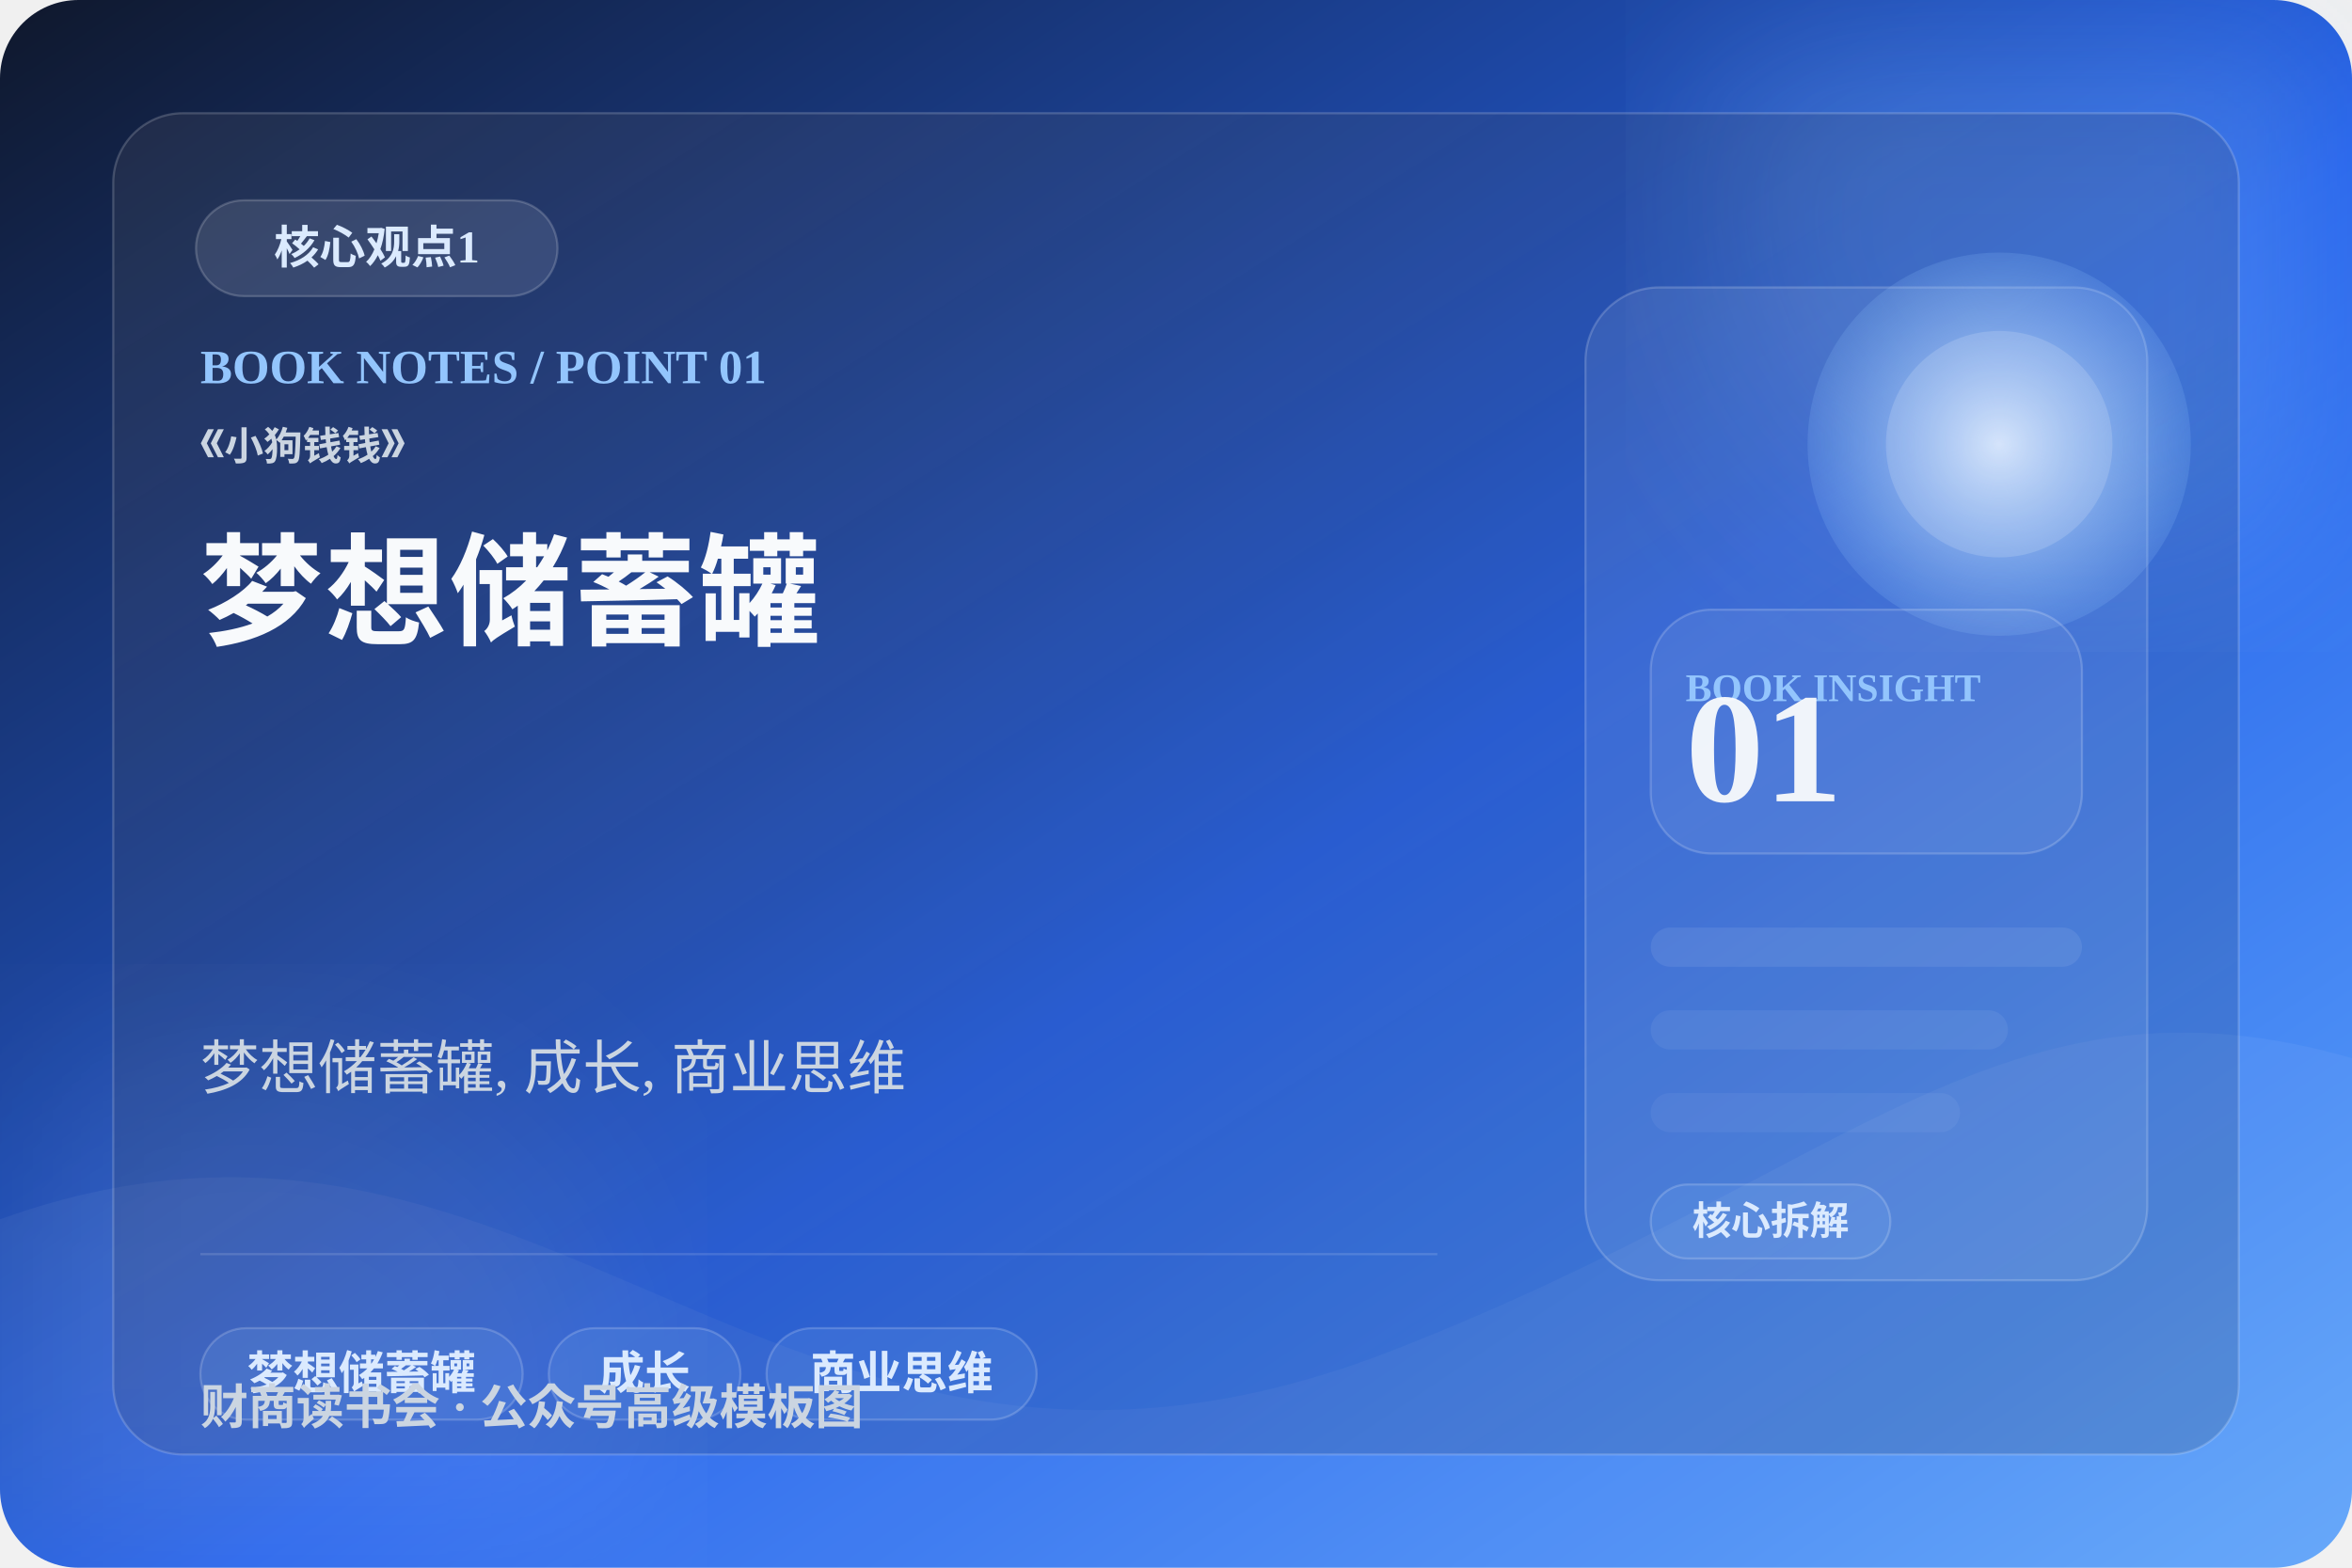
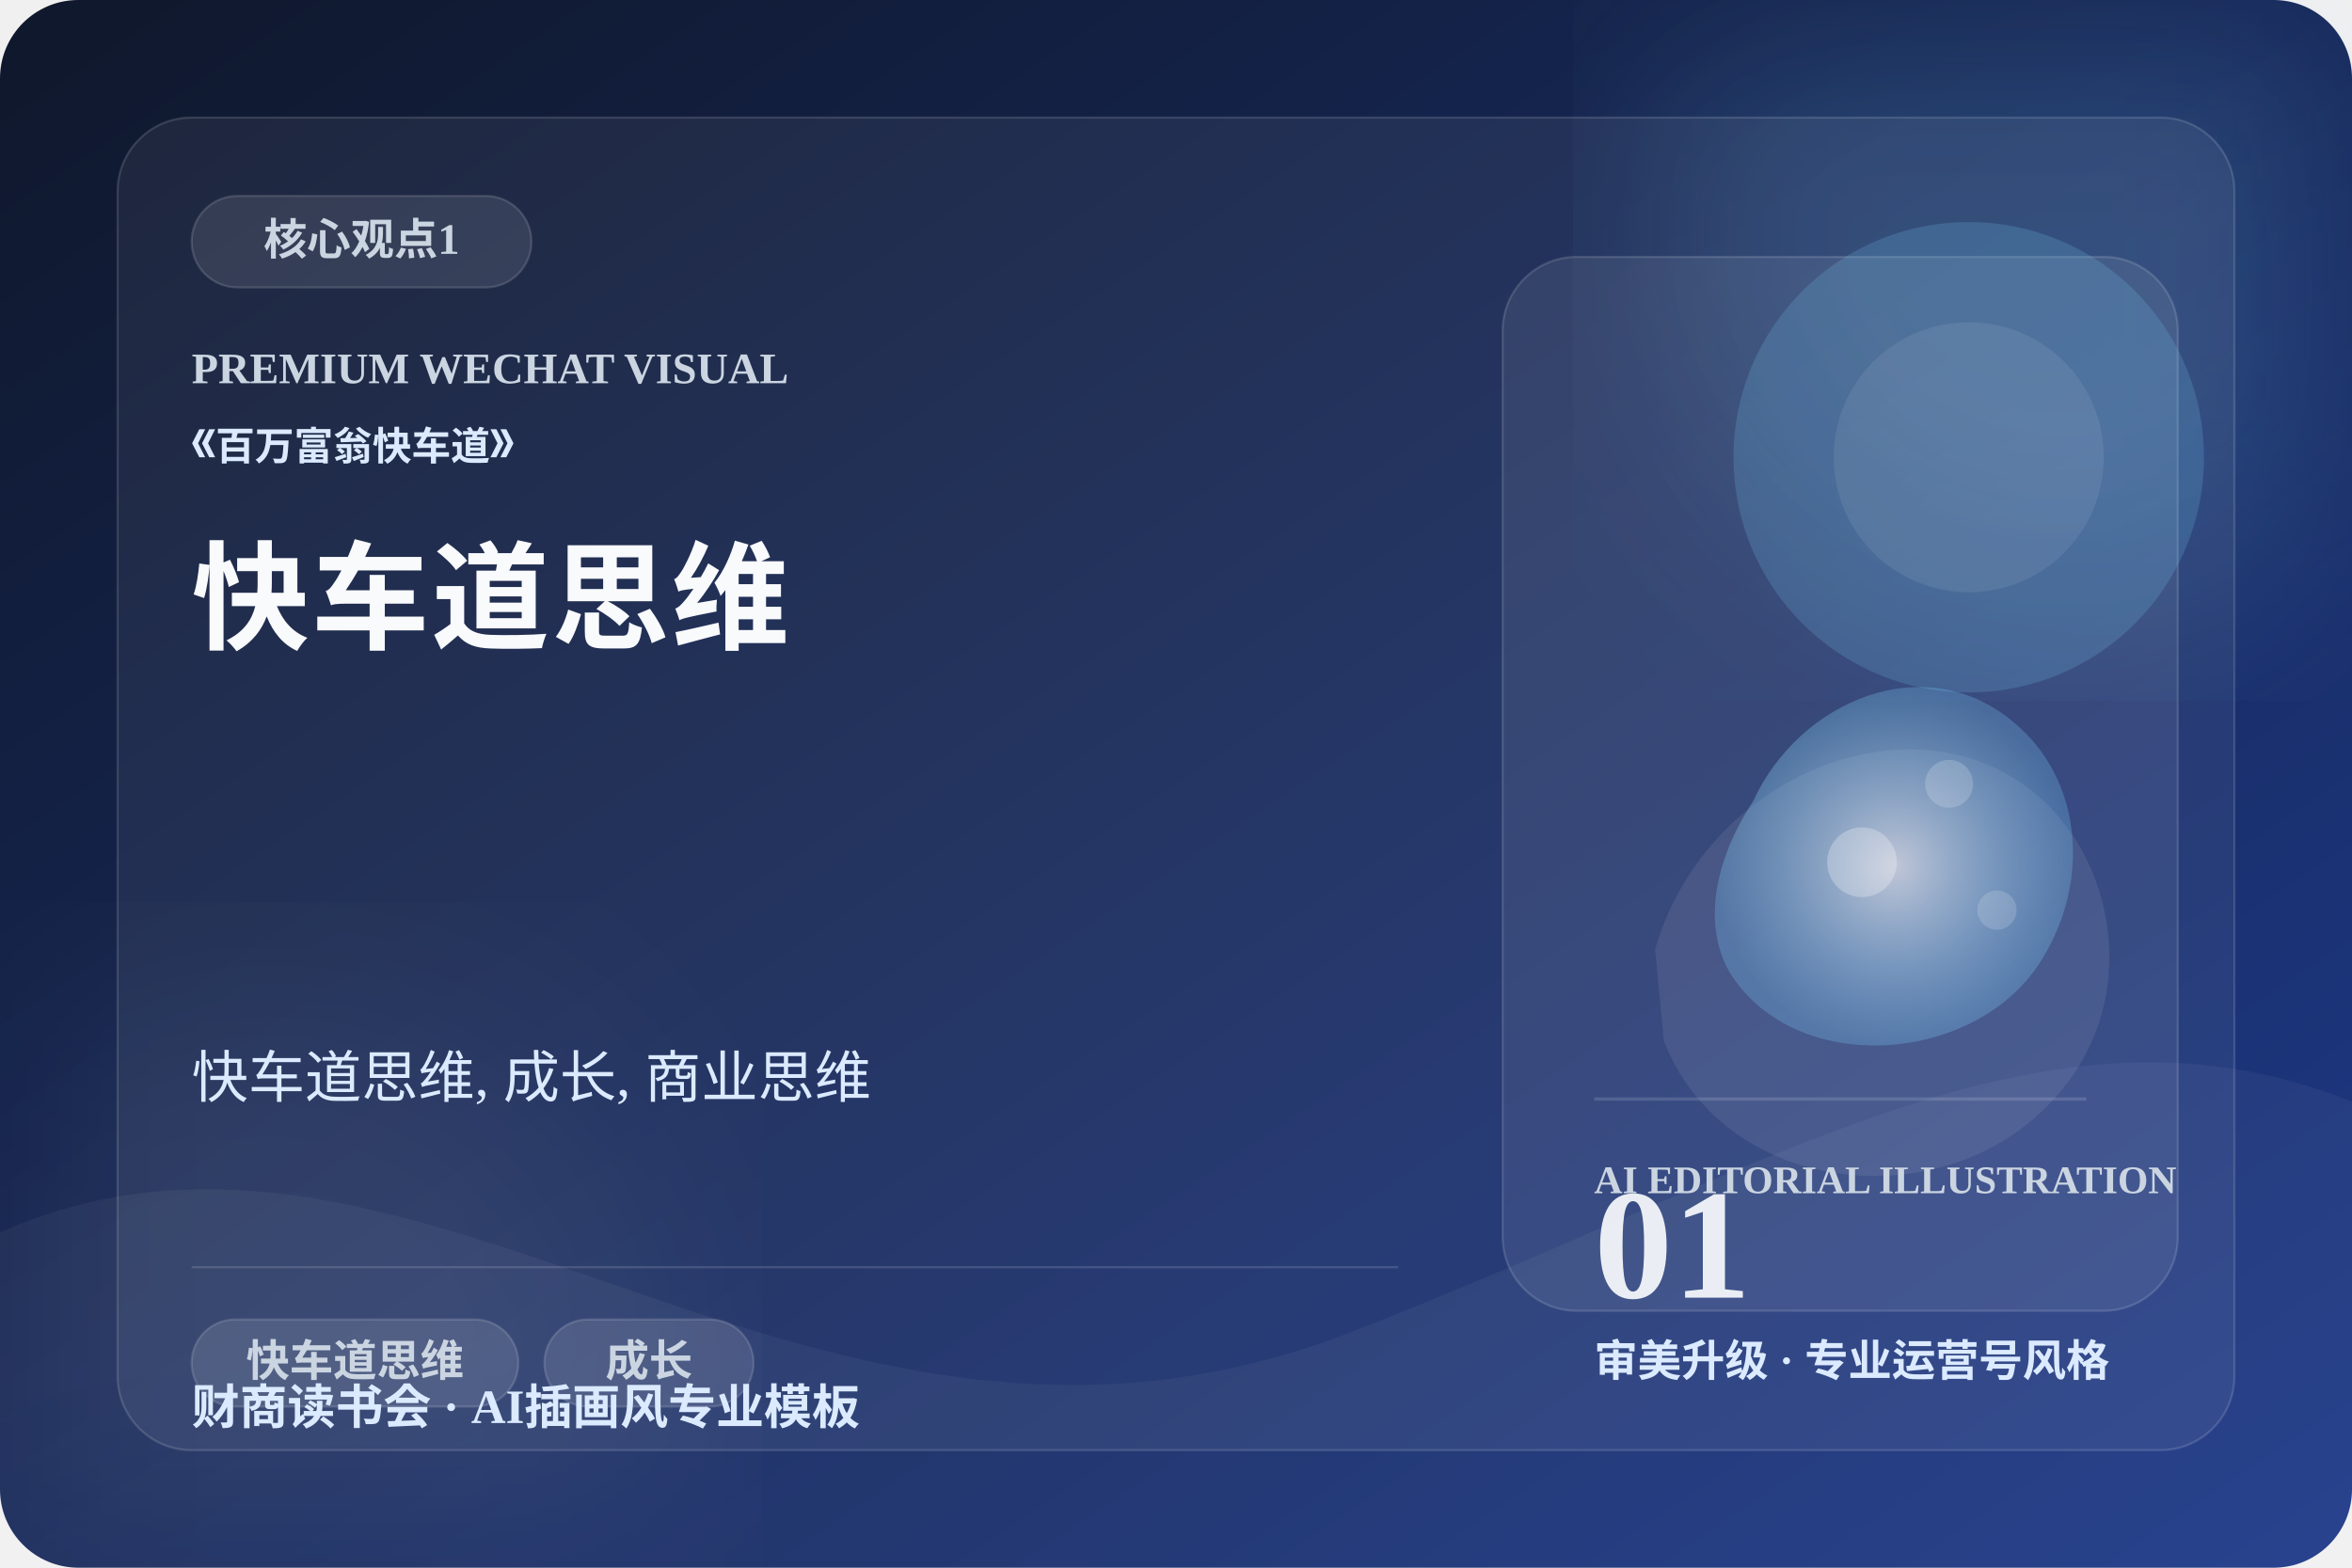
<svg xmlns="http://www.w3.org/2000/svg" width="1080" height="720" viewBox="0 0 1080 720">
  <defs>
    <linearGradient id="bg" x1="0" y1="0" x2="1" y2="1">
      <stop offset="0%" stop-color="#0f172a" />
-       <stop offset="55%" stop-color="#2563eb" />
-       <stop offset="100%" stop-color="#60a5fa" />
+       <stop offset="100%" stop-color="#1e3a8a" />
    </linearGradient>
-     <radialGradient id="orb" cx="50%" cy="50%" r="50%">
-       <stop offset="0%" stop-color="#dbeafe" stop-opacity="0.95" />
-       <stop offset="100%" stop-color="#93c5fd" stop-opacity="0.18" />
+     <radialGradient id="artGlow" cx="50%" cy="50%" r="50%">
+       <stop offset="0%" stop-color="#ffffff" stop-opacity="0.72" />
+       <stop offset="100%" stop-color="#7dd3fc" stop-opacity="0.28" />
    </radialGradient>
-     <linearGradient id="shine" x1="0" y1="0" x2="1" y2="1">
-       <stop offset="0%" stop-color="#ffffff" stop-opacity="0.22" />
-       <stop offset="100%" stop-color="#ffffff" stop-opacity="0.02" />
-     </linearGradient>
    <filter id="blur">
-       <feGaussianBlur stdDeviation="46" />
+       <feGaussianBlur stdDeviation="52" />
    </filter>
  </defs>
  <rect width="100%" height="100%" rx="36" fill="url(#bg)" />
-   <circle cx="958" cy="88" r="176" fill="#93c5fd" fill-opacity="0.24" filter="url(#blur)" />
-   <circle cx="116" cy="652" r="174" fill="#ffffff" fill-opacity="0.08" filter="url(#blur)" />
-   <path d="M0,560 C250,470 360,730 640,620 C850,538 920,440 1080,486 L1080,720 L0,720 Z" fill="rgba(255,255,255,0.05)" />
-   <rect x="52" y="52" width="976" height="616" rx="32" fill="rgba(10,14,25,0.14)" stroke="rgba(255,255,255,0.18)" />
-   <rect x="52" y="52" width="976" height="616" rx="32" fill="url(#shine)" opacity="0.32" />
-   <rect x="90" y="92" width="166" height="44" rx="22" fill="rgba(255,255,255,0.10)" stroke="rgba(255,255,255,0.18)" />
-   <text x="173" y="121" text-anchor="middle" font-size="21" font-weight="800" fill="#dbeafe">核心观点1</text>
-   <text x="92" y="176" font-size="22" font-weight="800" fill="#93c5fd">BOOK NOTES / POINT 01</text>
-   <text x="92" y="210" font-size="18" font-weight="700" fill="#cbd5e1">《小狗钱钱》</text>
-   <text x="92" y="292" font-size="56" font-weight="900" fill="#f8fafc" letter-spacing="1.2">梦想储蓄罐</text>
-   <text x="92" y="500" font-size="27" font-weight="500" fill="#cbd5e1">梦想储蓄罐, 成长, 商业思维</text>
-   <rect x="92" y="610" width="148" height="42" rx="21" fill="rgba(147,197,253,0.12)" stroke="rgba(255,255,255,0.18)" />
-   <text x="166.0" y="638" text-anchor="middle" font-size="21" font-weight="700" fill="#dbeafe">梦想储蓄罐</text>
-   <rect x="252" y="610" width="88" height="42" rx="21" fill="rgba(147,197,253,0.12)" stroke="rgba(255,255,255,0.18)" />
-   <text x="296.0" y="638" text-anchor="middle" font-size="21" font-weight="700" fill="#dbeafe">成长</text>
-   <rect x="352" y="610" width="124" height="42" rx="21" fill="rgba(147,197,253,0.12)" stroke="rgba(255,255,255,0.18)" />
-   <text x="414.0" y="638" text-anchor="middle" font-size="21" font-weight="700" fill="#dbeafe">商业思维</text>
-   <g transform="translate(728,132)">
-     <rect x="0" y="0" width="258" height="456" rx="34" fill="rgba(255,255,255,0.08)" stroke="rgba(255,255,255,0.18)" />
-     <circle cx="190" cy="72" r="88" fill="url(#orb)" fill-opacity="0.95" />
-     <circle cx="190" cy="72" r="52" fill="rgba(255,255,255,0.15)" />
-     <rect x="30" y="148" width="198" height="112" rx="28" fill="rgba(255,255,255,0.07)" stroke="rgba(255,255,255,0.18)" />
-     <text x="46" y="190" font-size="18" font-weight="700" fill="#93c5fd">BOOK INSIGHT</text>
-     <text x="46" y="236" font-size="72" font-weight="900" fill="#f8fafc" opacity="0.95">01</text>
-     <rect x="30" y="294" width="198" height="18" rx="9" fill="rgba(255,255,255,0.08)" />
-     <rect x="30" y="332" width="164" height="18" rx="9" fill="rgba(255,255,255,0.06)" />
-     <rect x="30" y="370" width="142" height="18" rx="9" fill="rgba(255,255,255,0.05)" />
-     <rect x="30" y="412" width="110" height="34" rx="17" fill="rgba(147,197,253,0.12)" stroke="rgba(255,255,255,0.18)" />
-     <text x="85" y="435" text-anchor="middle" font-size="18" font-weight="700" fill="#dbeafe">核心拆解</text>
+   <circle cx="948" cy="96" r="188" fill="#7dd3fc" fill-opacity="0.16" filter="url(#blur)" />
+   <circle cx="124" cy="640" r="188" fill="#ffffff" fill-opacity="0.06" filter="url(#blur)" />
+   <path d="M0 566 C194 480, 372 708, 620 612 C818 535, 940 450, 1080 506 L1080 720 L0 720 Z" fill="rgba(255,255,255,0.045)" />
+   <rect x="54" y="54" width="972" height="612" rx="34" fill="rgba(255,255,255,0.06)" stroke="rgba(255,255,255,0.14)" />
+   <rect x="88" y="90" width="156" height="42" rx="21" fill="rgba(255,255,255,0.10)" stroke="rgba(255,255,255,0.14)" />
+   <text x="166" y="117" text-anchor="middle" font-size="20" font-weight="800" fill="#cbd5e1">核心观点1</text>
+   <text x="88" y="176" font-size="20" font-weight="800" fill="#cbd5e1">PREMIUM WECHAT VISUAL</text>
+   <text x="88" y="210" font-size="18" font-weight="700" fill="#dbeafe">《百万富翁快车道》</text>
+   <text x="88" y="294" font-size="54" font-weight="900" fill="#f8fafc" letter-spacing="1.1">快车道思维</text>
+   <text x="88" y="504" font-size="26" font-weight="500" fill="#dbeafe">快车道思维, 成长, 商业思维</text>
+   <rect x="88" y="606" width="150" height="40" rx="20" fill="rgba(255,255,255,0.12)" stroke="rgba(255,255,255,0.14)" />
+   <text x="163.0" y="632" text-anchor="middle" font-size="20" font-weight="700" fill="#cbd5e1">快车道思维</text>
+   <rect x="250" y="606" width="96" height="40" rx="20" fill="rgba(255,255,255,0.12)" stroke="rgba(255,255,255,0.14)" />
+   <text x="298.0" y="632" text-anchor="middle" font-size="20" font-weight="700" fill="#cbd5e1">成长</text>
+   <g transform="translate(690,118)">
+     <rect x="0" y="0" width="310" height="484" rx="34" fill="rgba(255,255,255,0.08)" stroke="rgba(255,255,255,0.14)" />
+     <circle cx="214" cy="92" r="108" fill="#7dd3fc" fill-opacity="0.18" />
+     <circle cx="214" cy="92" r="62" fill="rgba(255,255,255,0.08)" />
+     <path d="M70 318 C96 228, 212 192, 262 266 C284 299, 288 352, 250 390 C199 442, 101 430, 74 360 Z" fill="rgba(255,255,255,0.08)" />
+     <path d="M115 250 C136 204, 194 179, 235 214 C266 240, 270 286, 248 322 C220 369, 141 377, 108 334 C92 314, 94 282, 115 250 Z" fill="url(#artGlow)" fill-opacity="0.92" />
+     <circle cx="165" cy="278" r="16" fill="rgba(255,255,255,0.26)" />
+     <circle cx="205" cy="242" r="11" fill="rgba(255,255,255,0.18)" />
+     <circle cx="227" cy="300" r="9" fill="rgba(255,255,255,0.16)" />
+     <rect x="42" y="386" width="226" height="1.5" fill="rgba(255,255,255,0.14)" />
+     <text x="42" y="430" font-size="18" font-weight="700" fill="#cbd5e1">AI EDITORIAL ILLUSTRATION</text>
+     <text x="42" y="478" font-size="72" font-weight="900" fill="#f8fafc" opacity="0.92">01</text>
+     <text x="42" y="514" font-size="20" font-weight="600" fill="#dbeafe">审美升级 · 专业运营号风格</text>
  </g>
-   <line x1="92" y1="576" x2="660" y2="576" stroke="rgba(255,255,255,0.14)" />
-   <text x="92" y="654" font-size="22" font-weight="700" fill="#cbd5e1">财商读书会 · 公众号高级模板图</text>
+   <line x1="88" y1="582" x2="642" y2="582" stroke="rgba(255,255,255,0.14)" />
+   <text x="88" y="654" font-size="22" font-weight="700" fill="#dbeafe">财商读书会 · AI插画风专业模板</text>
</svg>
